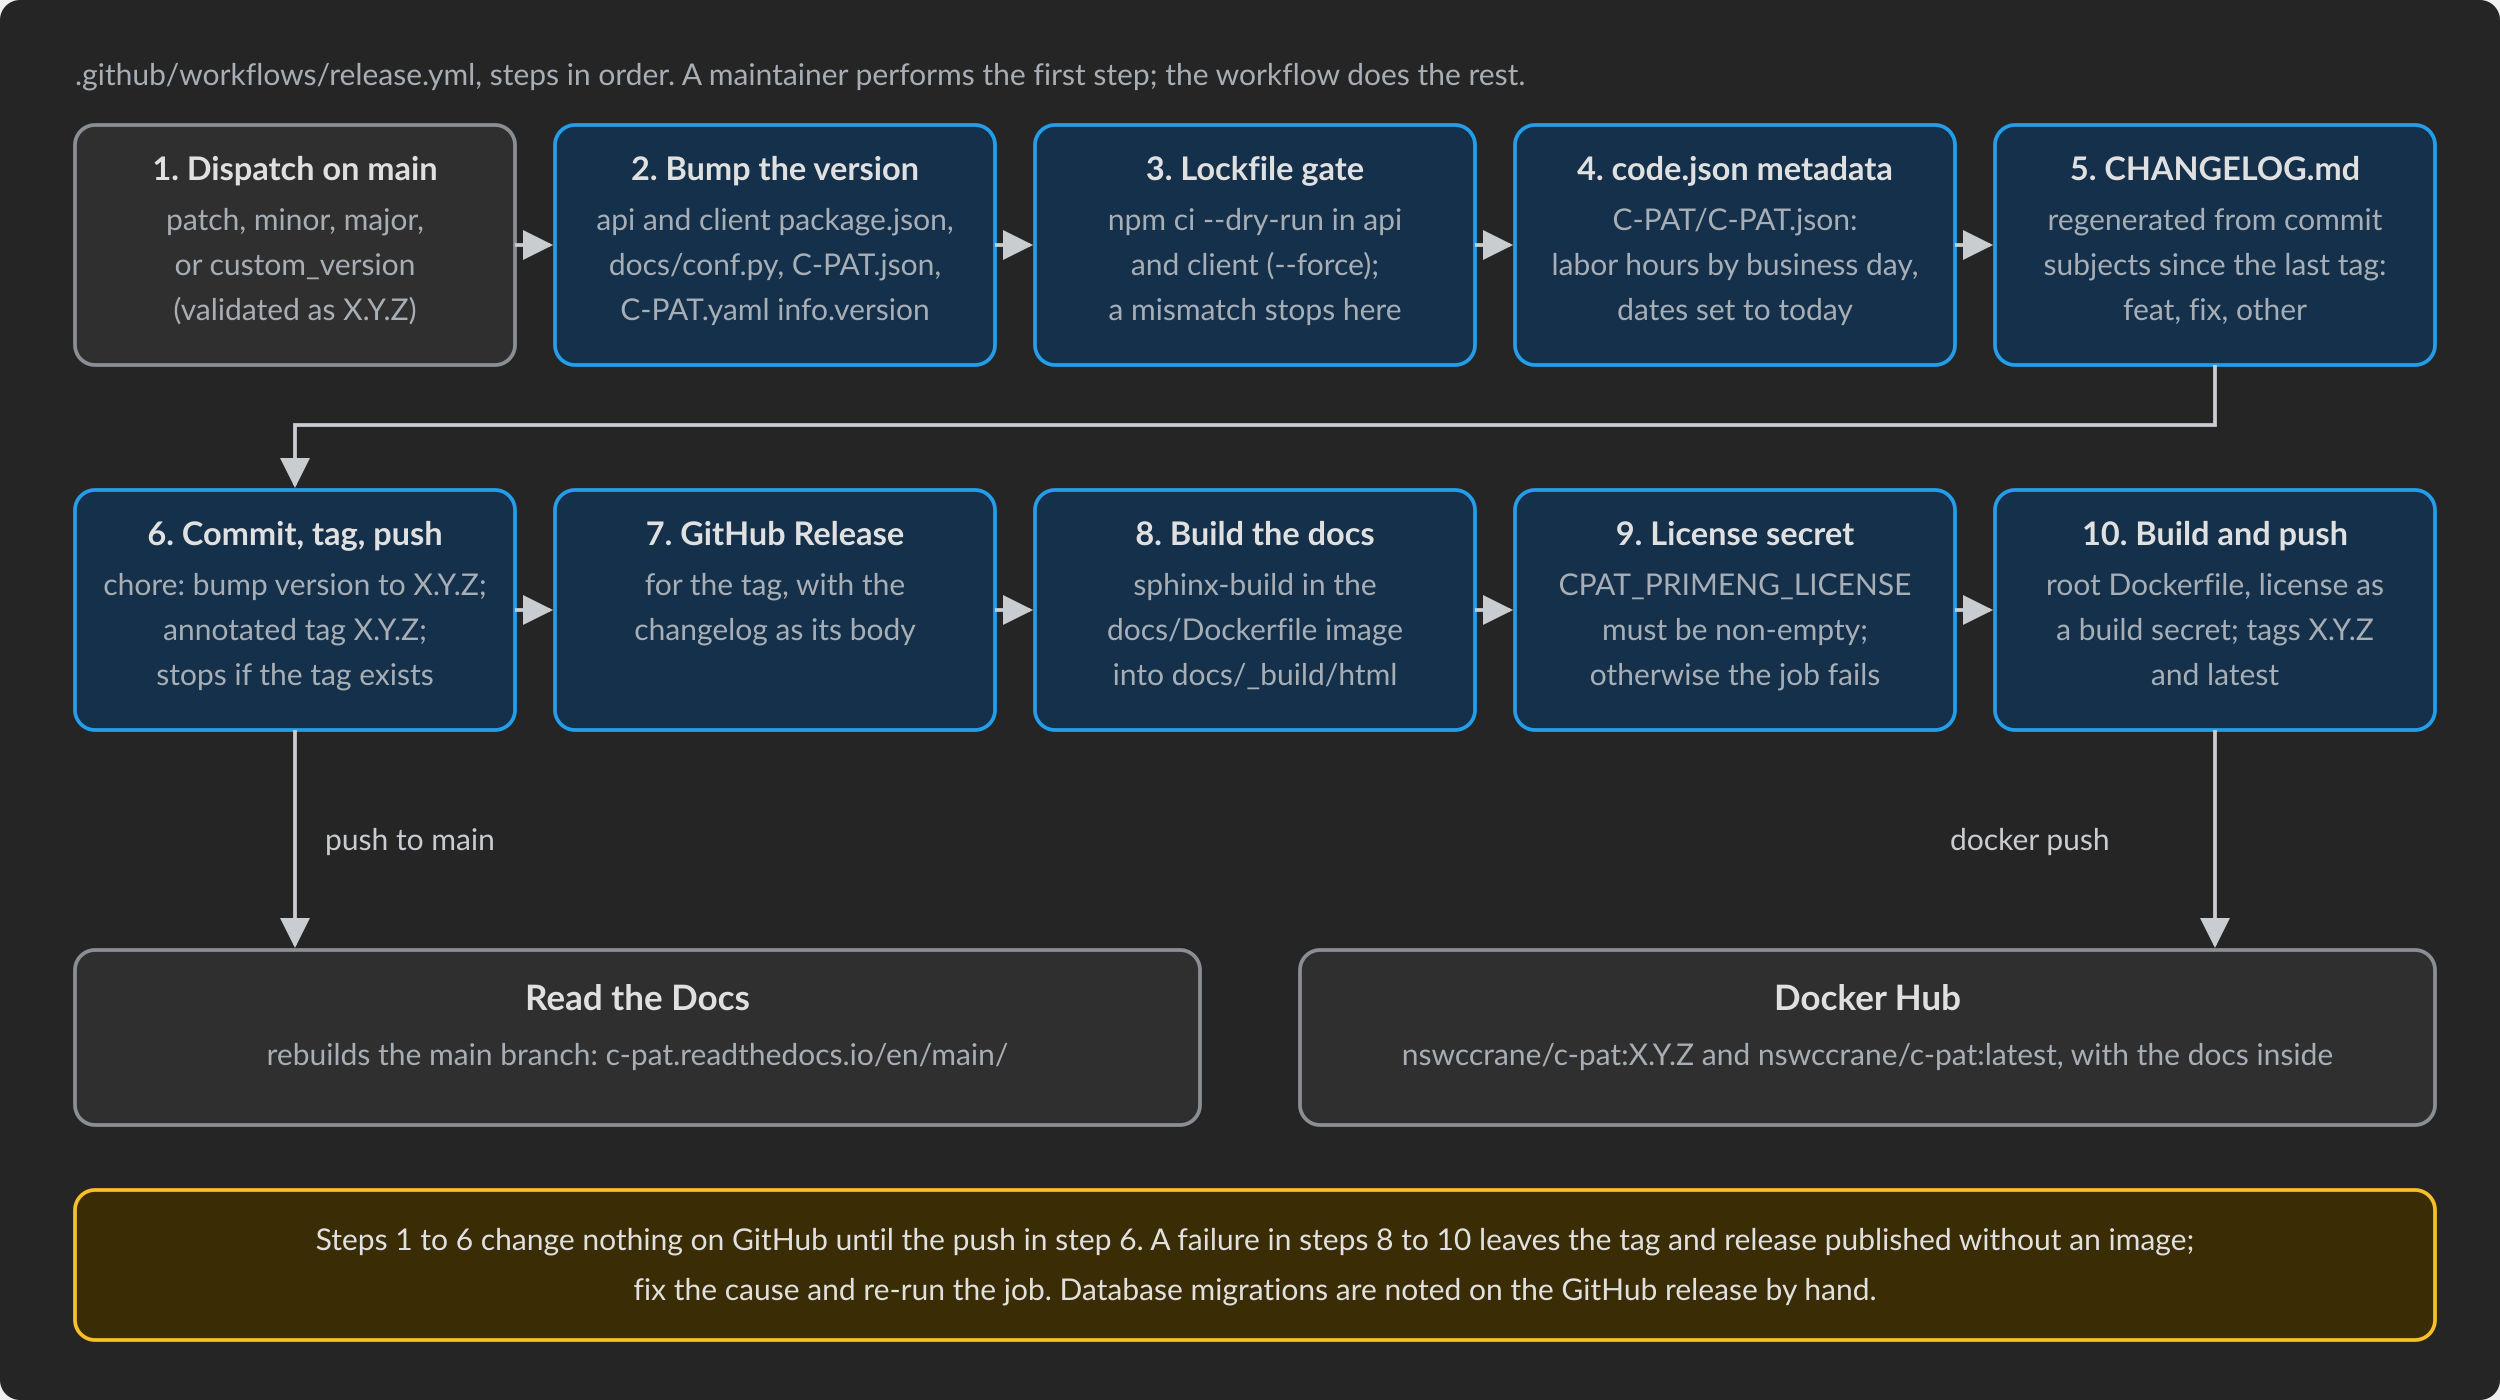
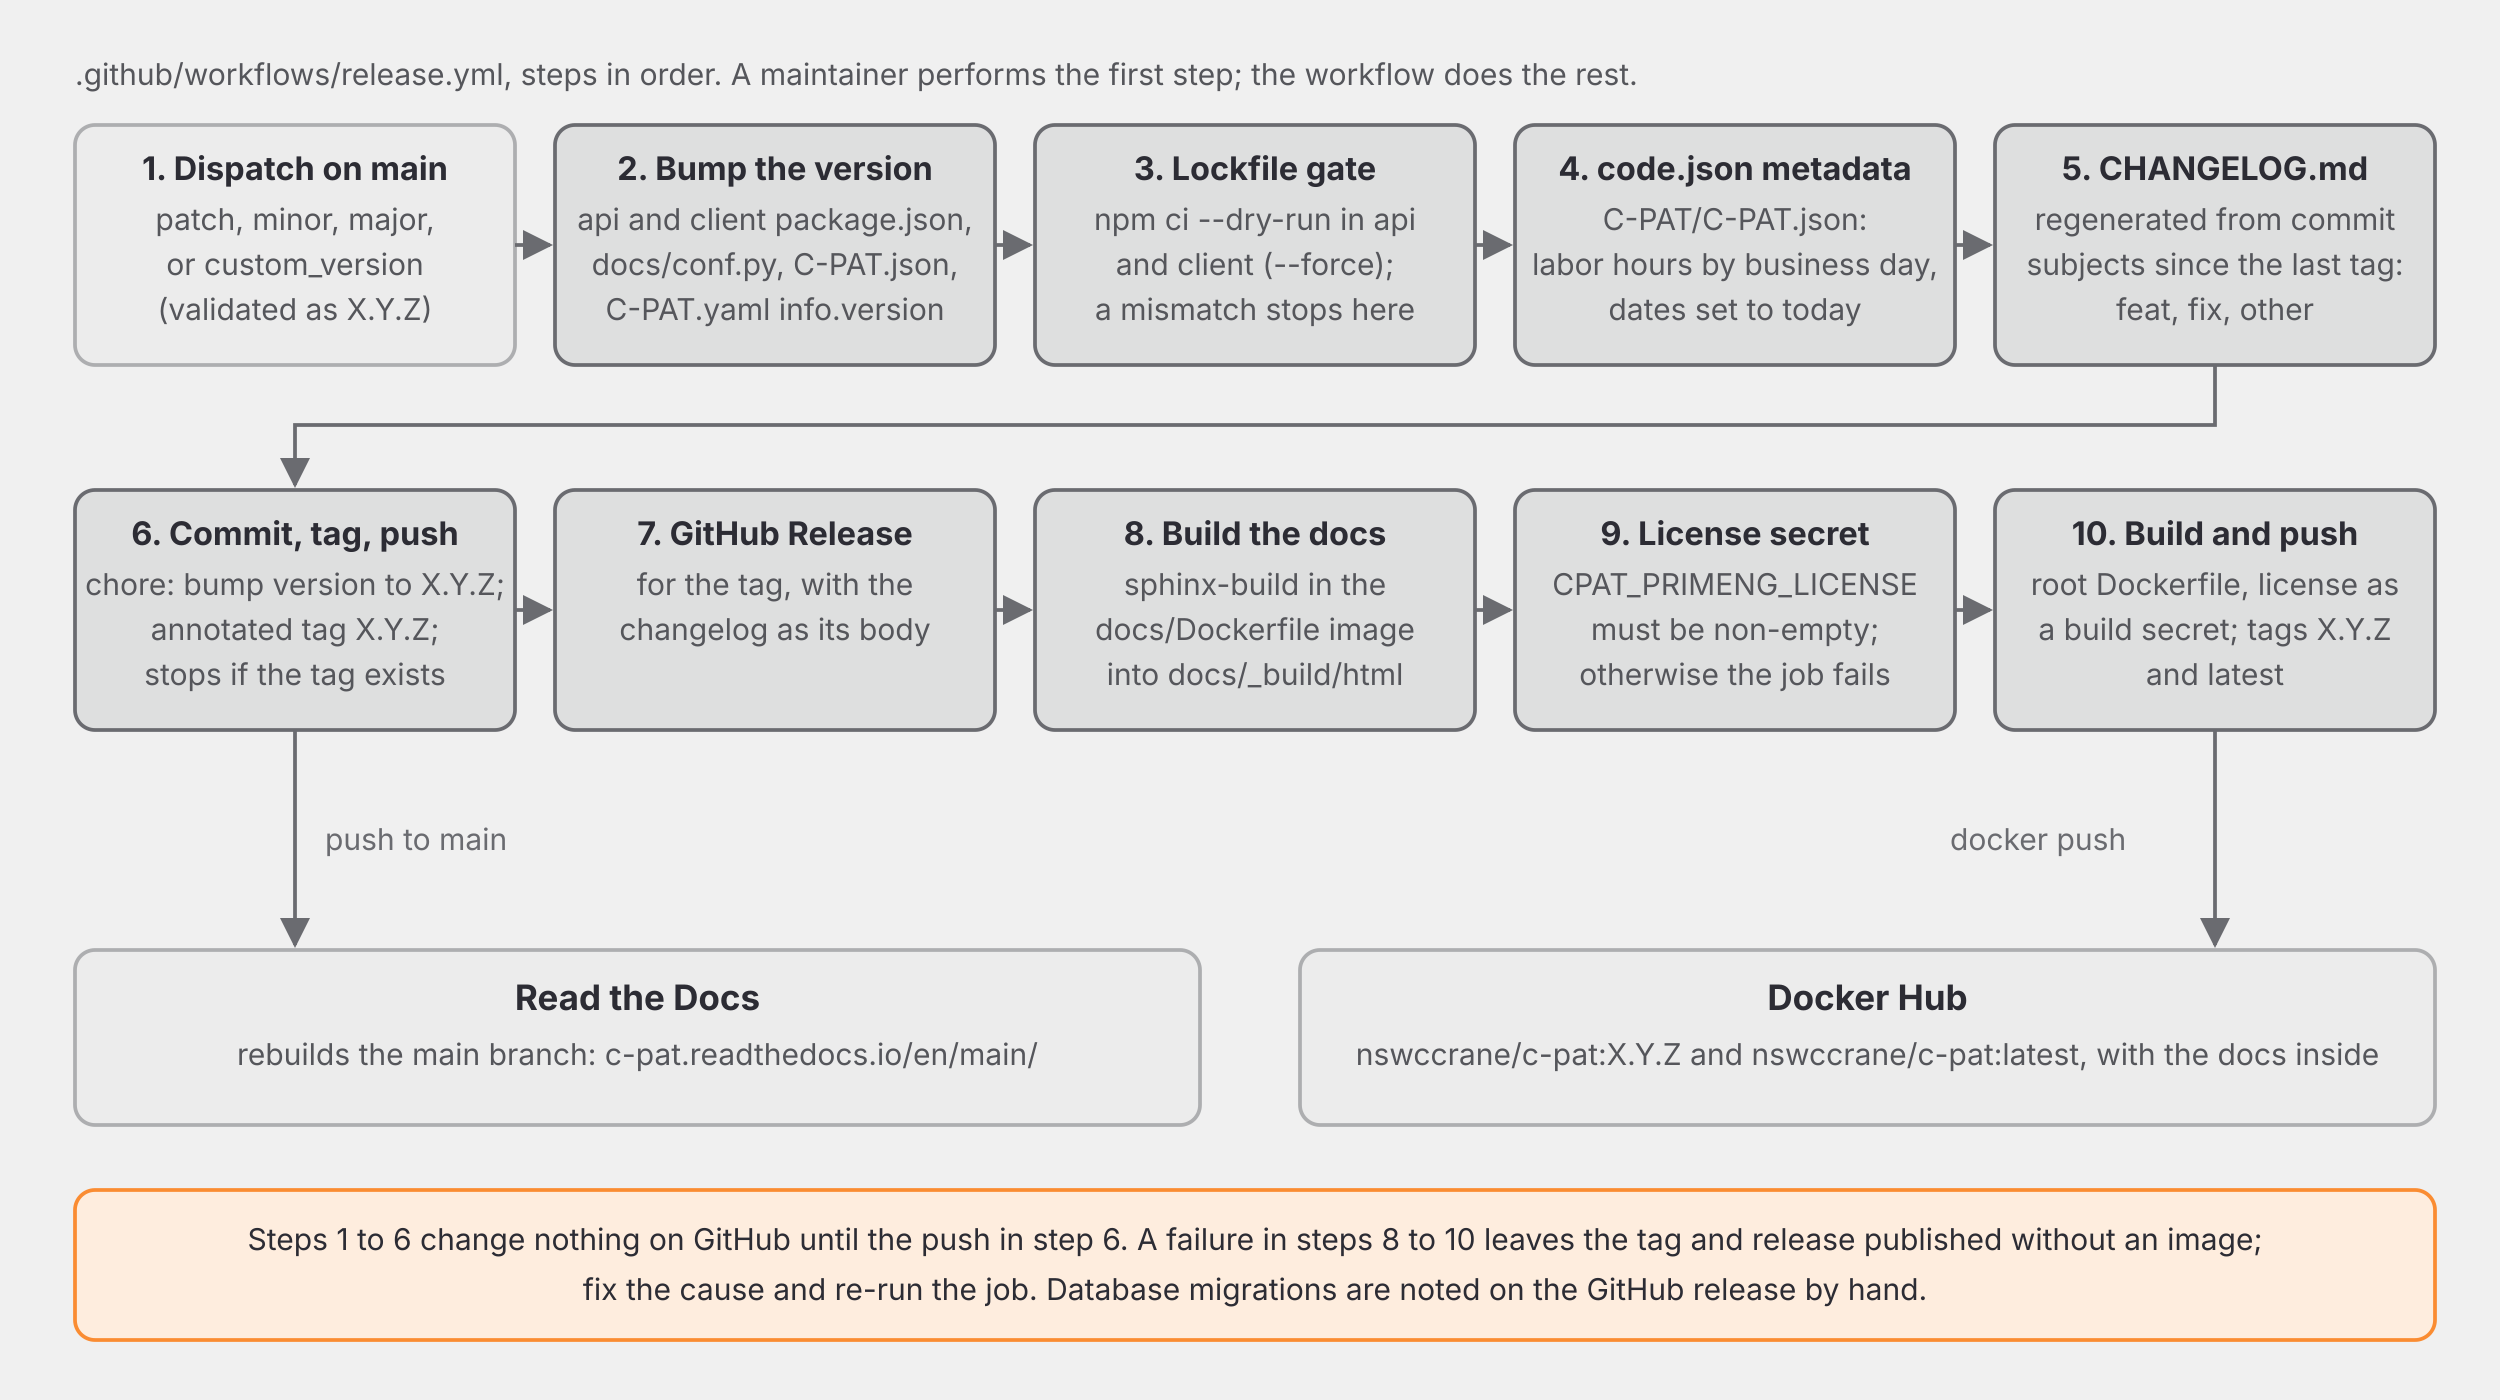
- <svg xmlns="http://www.w3.org/2000/svg" width="1000" height="560" viewBox="0 0 1000 560" font-family="Lato, Helvetica, Arial, sans-serif" font-size="14">
+ <svg xmlns="http://www.w3.org/2000/svg" width="1000" height="560" viewBox="0 0 1000 560" font-family="Inter, Segoe UI, Helvetica, Arial, sans-serif" font-size="14">
+   <style>
+     @media screen and (prefers-color-scheme: dark) {
+       [fill="#ececec"] { fill: #3f4046; }
+       [fill="#dedfdf"] { fill: #16161d; }
+       [fill="#2c2c34"] { fill: #ffffff; }
+       [fill="#55565b"] { fill: #c4c4c6; }
+       [fill="#6a6b70"] { fill: #97979b; }
+       [fill="#feedde"] { fill: #4d3b34; }
+       [stroke="#adaeb0"] { stroke: #7f8084; }
+       [stroke="#6a6b70"] { stroke: #97979b; }
+     }
+   </style>
  <defs>
    <marker id="arrow" viewBox="0 0 10 10" refX="9" refY="5" markerWidth="8" markerHeight="8" orient="auto-start-reverse">
-       <path d="M 0 0 L 10 5 L 0 10 z" fill="#c9cdd1" />
+       <path d="M 0 0 L 10 5 L 0 10 z" fill="#6a6b70" />
    </marker>
  </defs>
-   <rect x="0" y="0" width="1000" height="560" rx="8" fill="#252525" />
-   <text x="30" y="34" fill="#a7aeb5" font-size="12">.github/workflows/release.yml, steps in order. A maintainer performs the first step; the workflow does the rest.</text>
-   <rect x="30" y="50" width="176" height="96" rx="8" fill="#2f2f2f" stroke="#8a8f95" stroke-width="1.5" />
-   <text x="118" y="72" text-anchor="middle" fill="#e0e0e0" font-size="13" font-weight="bold">1. Dispatch on main</text>
-   <text x="118" y="92" text-anchor="middle" fill="#a7aeb5" font-size="12">patch, minor, major,</text>
-   <text x="118" y="110" text-anchor="middle" fill="#a7aeb5" font-size="12">or custom_version</text>
-   <text x="118" y="128" text-anchor="middle" fill="#a7aeb5" font-size="12">(validated as X.Y.Z)</text>
-   <line x1="206" y1="98" x2="220" y2="98" stroke="#c9cdd1" stroke-width="1.5" marker-end="url(#arrow)" />
-   <rect x="222" y="50" width="176" height="96" rx="8" fill="#14304a" stroke="#249ee8" stroke-width="1.5" />
-   <text x="310" y="72" text-anchor="middle" fill="#e0e0e0" font-size="13" font-weight="bold">2. Bump the version</text>
-   <text x="310" y="92" text-anchor="middle" fill="#a7aeb5" font-size="12">api and client package.json,</text>
-   <text x="310" y="110" text-anchor="middle" fill="#a7aeb5" font-size="12">docs/conf.py, C-PAT.json,</text>
-   <text x="310" y="128" text-anchor="middle" fill="#a7aeb5" font-size="12">C-PAT.yaml info.version</text>
-   <line x1="398" y1="98" x2="412" y2="98" stroke="#c9cdd1" stroke-width="1.5" marker-end="url(#arrow)" />
-   <rect x="414" y="50" width="176" height="96" rx="8" fill="#14304a" stroke="#249ee8" stroke-width="1.5" />
-   <text x="502" y="72" text-anchor="middle" fill="#e0e0e0" font-size="13" font-weight="bold">3. Lockfile gate</text>
-   <text x="502" y="92" text-anchor="middle" fill="#a7aeb5" font-size="12">npm ci --dry-run in api</text>
-   <text x="502" y="110" text-anchor="middle" fill="#a7aeb5" font-size="12">and client (--force);</text>
-   <text x="502" y="128" text-anchor="middle" fill="#a7aeb5" font-size="12">a mismatch stops here</text>
-   <line x1="590" y1="98" x2="604" y2="98" stroke="#c9cdd1" stroke-width="1.5" marker-end="url(#arrow)" />
-   <rect x="606" y="50" width="176" height="96" rx="8" fill="#14304a" stroke="#249ee8" stroke-width="1.5" />
-   <text x="694" y="72" text-anchor="middle" fill="#e0e0e0" font-size="13" font-weight="bold">4. code.json metadata</text>
-   <text x="694" y="92" text-anchor="middle" fill="#a7aeb5" font-size="12">C-PAT/C-PAT.json:</text>
-   <text x="694" y="110" text-anchor="middle" fill="#a7aeb5" font-size="12">labor hours by business day,</text>
-   <text x="694" y="128" text-anchor="middle" fill="#a7aeb5" font-size="12">dates set to today</text>
-   <line x1="782" y1="98" x2="796" y2="98" stroke="#c9cdd1" stroke-width="1.5" marker-end="url(#arrow)" />
-   <rect x="798" y="50" width="176" height="96" rx="8" fill="#14304a" stroke="#249ee8" stroke-width="1.5" />
-   <text x="886" y="72" text-anchor="middle" fill="#e0e0e0" font-size="13" font-weight="bold">5. CHANGELOG.md</text>
-   <text x="886" y="92" text-anchor="middle" fill="#a7aeb5" font-size="12">regenerated from commit</text>
-   <text x="886" y="110" text-anchor="middle" fill="#a7aeb5" font-size="12">subjects since the last tag:</text>
-   <text x="886" y="128" text-anchor="middle" fill="#a7aeb5" font-size="12">feat, fix, other</text>
-   <path d="M 886 146 L 886 170 L 118 170 L 118 194" fill="none" stroke="#c9cdd1" stroke-width="1.5" marker-end="url(#arrow)" />
-   <rect x="30" y="196" width="176" height="96" rx="8" fill="#14304a" stroke="#249ee8" stroke-width="1.5" />
-   <text x="118" y="218" text-anchor="middle" fill="#e0e0e0" font-size="13" font-weight="bold">6. Commit, tag, push</text>
-   <text x="118" y="238" text-anchor="middle" fill="#a7aeb5" font-size="12">chore: bump version to X.Y.Z;</text>
-   <text x="118" y="256" text-anchor="middle" fill="#a7aeb5" font-size="12">annotated tag X.Y.Z;</text>
-   <text x="118" y="274" text-anchor="middle" fill="#a7aeb5" font-size="12">stops if the tag exists</text>
-   <line x1="206" y1="244" x2="220" y2="244" stroke="#c9cdd1" stroke-width="1.5" marker-end="url(#arrow)" />
-   <rect x="222" y="196" width="176" height="96" rx="8" fill="#14304a" stroke="#249ee8" stroke-width="1.5" />
-   <text x="310" y="218" text-anchor="middle" fill="#e0e0e0" font-size="13" font-weight="bold">7. GitHub Release</text>
-   <text x="310" y="238" text-anchor="middle" fill="#a7aeb5" font-size="12">for the tag, with the</text>
-   <text x="310" y="256" text-anchor="middle" fill="#a7aeb5" font-size="12">changelog as its body</text>
-   <line x1="398" y1="244" x2="412" y2="244" stroke="#c9cdd1" stroke-width="1.5" marker-end="url(#arrow)" />
-   <rect x="414" y="196" width="176" height="96" rx="8" fill="#14304a" stroke="#249ee8" stroke-width="1.5" />
-   <text x="502" y="218" text-anchor="middle" fill="#e0e0e0" font-size="13" font-weight="bold">8. Build the docs</text>
-   <text x="502" y="238" text-anchor="middle" fill="#a7aeb5" font-size="12">sphinx-build in the</text>
-   <text x="502" y="256" text-anchor="middle" fill="#a7aeb5" font-size="12">docs/Dockerfile image</text>
-   <text x="502" y="274" text-anchor="middle" fill="#a7aeb5" font-size="12">into docs/_build/html</text>
-   <line x1="590" y1="244" x2="604" y2="244" stroke="#c9cdd1" stroke-width="1.5" marker-end="url(#arrow)" />
-   <rect x="606" y="196" width="176" height="96" rx="8" fill="#14304a" stroke="#249ee8" stroke-width="1.5" />
-   <text x="694" y="218" text-anchor="middle" fill="#e0e0e0" font-size="13" font-weight="bold">9. License secret</text>
-   <text x="694" y="238" text-anchor="middle" fill="#a7aeb5" font-size="12">CPAT_PRIMENG_LICENSE</text>
-   <text x="694" y="256" text-anchor="middle" fill="#a7aeb5" font-size="12">must be non-empty;</text>
-   <text x="694" y="274" text-anchor="middle" fill="#a7aeb5" font-size="12">otherwise the job fails</text>
-   <line x1="782" y1="244" x2="796" y2="244" stroke="#c9cdd1" stroke-width="1.5" marker-end="url(#arrow)" />
-   <rect x="798" y="196" width="176" height="96" rx="8" fill="#14304a" stroke="#249ee8" stroke-width="1.5" />
-   <text x="886" y="218" text-anchor="middle" fill="#e0e0e0" font-size="13" font-weight="bold">10. Build and push</text>
-   <text x="886" y="238" text-anchor="middle" fill="#a7aeb5" font-size="12">root Dockerfile, license as</text>
-   <text x="886" y="256" text-anchor="middle" fill="#a7aeb5" font-size="12">a build secret; tags X.Y.Z</text>
-   <text x="886" y="274" text-anchor="middle" fill="#a7aeb5" font-size="12">and latest</text>
-   <line x1="118" y1="292" x2="118" y2="378" stroke="#c9cdd1" stroke-width="1.5" marker-end="url(#arrow)" />
-   <text x="130" y="340" fill="#c9cdd1" font-size="12">push to main</text>
-   <line x1="886" y1="292" x2="886" y2="378" stroke="#c9cdd1" stroke-width="1.5" marker-end="url(#arrow)" />
-   <text x="780" y="340" fill="#c9cdd1" font-size="12">docker push</text>
-   <rect x="30" y="380" width="450" height="70" rx="8" fill="#2f2f2f" stroke="#8a8f95" stroke-width="1.5" />
-   <text x="255" y="404" text-anchor="middle" fill="#e0e0e0" font-weight="bold">Read the Docs</text>
-   <text x="255" y="426" text-anchor="middle" fill="#a7aeb5" font-size="12">rebuilds the main branch: c-pat.readthedocs.io/en/main/</text>
-   <rect x="520" y="380" width="454" height="70" rx="8" fill="#2f2f2f" stroke="#8a8f95" stroke-width="1.5" />
-   <text x="747" y="404" text-anchor="middle" fill="#e0e0e0" font-weight="bold">Docker Hub</text>
-   <text x="747" y="426" text-anchor="middle" fill="#a7aeb5" font-size="12">nswccrane/c-pat:X.Y.Z and nswccrane/c-pat:latest, with the docs inside</text>
-   <rect x="30" y="476" width="944" height="60" rx="8" fill="#3a2d05" stroke="#f9bf26" stroke-width="1.5" />
-   <text x="502" y="500" text-anchor="middle" fill="#e0e0e0" font-size="12">Steps 1 to 6 change nothing on GitHub until the push in step 6. A failure in steps 8 to 10 leaves the tag and release published without an image;</text>
-   <text x="502" y="520" text-anchor="middle" fill="#e0e0e0" font-size="12">fix the cause and re-run the job. Database migrations are noted on the GitHub release by hand.</text>
+   <text x="30" y="34" fill="#55565b" font-size="12">.github/workflows/release.yml, steps in order. A maintainer performs the first step; the workflow does the rest.</text>
+   <rect x="30" y="50" width="176" height="96" rx="8" fill="#ececec" stroke="#adaeb0" stroke-width="1.5" />
+   <text x="118" y="72" text-anchor="middle" fill="#2c2c34" font-size="13" font-weight="bold">1. Dispatch on main</text>
+   <text x="118" y="92" text-anchor="middle" fill="#55565b" font-size="12">patch, minor, major,</text>
+   <text x="118" y="110" text-anchor="middle" fill="#55565b" font-size="12">or custom_version</text>
+   <text x="118" y="128" text-anchor="middle" fill="#55565b" font-size="12">(validated as X.Y.Z)</text>
+   <line x1="206" y1="98" x2="220" y2="98" stroke="#6a6b70" stroke-width="1.5" marker-end="url(#arrow)" />
+   <rect x="222" y="50" width="176" height="96" rx="8" fill="#dedfdf" stroke="#6a6b70" stroke-width="1.5" />
+   <text x="310" y="72" text-anchor="middle" fill="#2c2c34" font-size="13" font-weight="bold">2. Bump the version</text>
+   <text x="310" y="92" text-anchor="middle" fill="#55565b" font-size="12">api and client package.json,</text>
+   <text x="310" y="110" text-anchor="middle" fill="#55565b" font-size="12">docs/conf.py, C-PAT.json,</text>
+   <text x="310" y="128" text-anchor="middle" fill="#55565b" font-size="12">C-PAT.yaml info.version</text>
+   <line x1="398" y1="98" x2="412" y2="98" stroke="#6a6b70" stroke-width="1.5" marker-end="url(#arrow)" />
+   <rect x="414" y="50" width="176" height="96" rx="8" fill="#dedfdf" stroke="#6a6b70" stroke-width="1.5" />
+   <text x="502" y="72" text-anchor="middle" fill="#2c2c34" font-size="13" font-weight="bold">3. Lockfile gate</text>
+   <text x="502" y="92" text-anchor="middle" fill="#55565b" font-size="12">npm ci --dry-run in api</text>
+   <text x="502" y="110" text-anchor="middle" fill="#55565b" font-size="12">and client (--force);</text>
+   <text x="502" y="128" text-anchor="middle" fill="#55565b" font-size="12">a mismatch stops here</text>
+   <line x1="590" y1="98" x2="604" y2="98" stroke="#6a6b70" stroke-width="1.5" marker-end="url(#arrow)" />
+   <rect x="606" y="50" width="176" height="96" rx="8" fill="#dedfdf" stroke="#6a6b70" stroke-width="1.5" />
+   <text x="694" y="72" text-anchor="middle" fill="#2c2c34" font-size="13" font-weight="bold">4. code.json metadata</text>
+   <text x="694" y="92" text-anchor="middle" fill="#55565b" font-size="12">C-PAT/C-PAT.json:</text>
+   <text x="694" y="110" text-anchor="middle" fill="#55565b" font-size="12">labor hours by business day,</text>
+   <text x="694" y="128" text-anchor="middle" fill="#55565b" font-size="12">dates set to today</text>
+   <line x1="782" y1="98" x2="796" y2="98" stroke="#6a6b70" stroke-width="1.5" marker-end="url(#arrow)" />
+   <rect x="798" y="50" width="176" height="96" rx="8" fill="#dedfdf" stroke="#6a6b70" stroke-width="1.5" />
+   <text x="886" y="72" text-anchor="middle" fill="#2c2c34" font-size="13" font-weight="bold">5. CHANGELOG.md</text>
+   <text x="886" y="92" text-anchor="middle" fill="#55565b" font-size="12">regenerated from commit</text>
+   <text x="886" y="110" text-anchor="middle" fill="#55565b" font-size="12">subjects since the last tag:</text>
+   <text x="886" y="128" text-anchor="middle" fill="#55565b" font-size="12">feat, fix, other</text>
+   <path d="M 886 146 L 886 170 L 118 170 L 118 194" fill="none" stroke="#6a6b70" stroke-width="1.5" marker-end="url(#arrow)" />
+   <rect x="30" y="196" width="176" height="96" rx="8" fill="#dedfdf" stroke="#6a6b70" stroke-width="1.5" />
+   <text x="118" y="218" text-anchor="middle" fill="#2c2c34" font-size="13" font-weight="bold">6. Commit, tag, push</text>
+   <text x="118" y="238" text-anchor="middle" fill="#55565b" font-size="12">chore: bump version to X.Y.Z;</text>
+   <text x="118" y="256" text-anchor="middle" fill="#55565b" font-size="12">annotated tag X.Y.Z;</text>
+   <text x="118" y="274" text-anchor="middle" fill="#55565b" font-size="12">stops if the tag exists</text>
+   <line x1="206" y1="244" x2="220" y2="244" stroke="#6a6b70" stroke-width="1.5" marker-end="url(#arrow)" />
+   <rect x="222" y="196" width="176" height="96" rx="8" fill="#dedfdf" stroke="#6a6b70" stroke-width="1.5" />
+   <text x="310" y="218" text-anchor="middle" fill="#2c2c34" font-size="13" font-weight="bold">7. GitHub Release</text>
+   <text x="310" y="238" text-anchor="middle" fill="#55565b" font-size="12">for the tag, with the</text>
+   <text x="310" y="256" text-anchor="middle" fill="#55565b" font-size="12">changelog as its body</text>
+   <line x1="398" y1="244" x2="412" y2="244" stroke="#6a6b70" stroke-width="1.5" marker-end="url(#arrow)" />
+   <rect x="414" y="196" width="176" height="96" rx="8" fill="#dedfdf" stroke="#6a6b70" stroke-width="1.5" />
+   <text x="502" y="218" text-anchor="middle" fill="#2c2c34" font-size="13" font-weight="bold">8. Build the docs</text>
+   <text x="502" y="238" text-anchor="middle" fill="#55565b" font-size="12">sphinx-build in the</text>
+   <text x="502" y="256" text-anchor="middle" fill="#55565b" font-size="12">docs/Dockerfile image</text>
+   <text x="502" y="274" text-anchor="middle" fill="#55565b" font-size="12">into docs/_build/html</text>
+   <line x1="590" y1="244" x2="604" y2="244" stroke="#6a6b70" stroke-width="1.5" marker-end="url(#arrow)" />
+   <rect x="606" y="196" width="176" height="96" rx="8" fill="#dedfdf" stroke="#6a6b70" stroke-width="1.5" />
+   <text x="694" y="218" text-anchor="middle" fill="#2c2c34" font-size="13" font-weight="bold">9. License secret</text>
+   <text x="694" y="238" text-anchor="middle" fill="#55565b" font-size="12">CPAT_PRIMENG_LICENSE</text>
+   <text x="694" y="256" text-anchor="middle" fill="#55565b" font-size="12">must be non-empty;</text>
+   <text x="694" y="274" text-anchor="middle" fill="#55565b" font-size="12">otherwise the job fails</text>
+   <line x1="782" y1="244" x2="796" y2="244" stroke="#6a6b70" stroke-width="1.5" marker-end="url(#arrow)" />
+   <rect x="798" y="196" width="176" height="96" rx="8" fill="#dedfdf" stroke="#6a6b70" stroke-width="1.5" />
+   <text x="886" y="218" text-anchor="middle" fill="#2c2c34" font-size="13" font-weight="bold">10. Build and push</text>
+   <text x="886" y="238" text-anchor="middle" fill="#55565b" font-size="12">root Dockerfile, license as</text>
+   <text x="886" y="256" text-anchor="middle" fill="#55565b" font-size="12">a build secret; tags X.Y.Z</text>
+   <text x="886" y="274" text-anchor="middle" fill="#55565b" font-size="12">and latest</text>
+   <line x1="118" y1="292" x2="118" y2="378" stroke="#6a6b70" stroke-width="1.5" marker-end="url(#arrow)" />
+   <text x="130" y="340" fill="#6a6b70" font-size="12">push to main</text>
+   <line x1="886" y1="292" x2="886" y2="378" stroke="#6a6b70" stroke-width="1.5" marker-end="url(#arrow)" />
+   <text x="780" y="340" fill="#6a6b70" font-size="12">docker push</text>
+   <rect x="30" y="380" width="450" height="70" rx="8" fill="#ececec" stroke="#adaeb0" stroke-width="1.5" />
+   <text x="255" y="404" text-anchor="middle" fill="#2c2c34" font-weight="bold">Read the Docs</text>
+   <text x="255" y="426" text-anchor="middle" fill="#55565b" font-size="12">rebuilds the main branch: c-pat.readthedocs.io/en/main/</text>
+   <rect x="520" y="380" width="454" height="70" rx="8" fill="#ececec" stroke="#adaeb0" stroke-width="1.5" />
+   <text x="747" y="404" text-anchor="middle" fill="#2c2c34" font-weight="bold">Docker Hub</text>
+   <text x="747" y="426" text-anchor="middle" fill="#55565b" font-size="12">nswccrane/c-pat:X.Y.Z and nswccrane/c-pat:latest, with the docs inside</text>
+   <rect x="30" y="476" width="944" height="60" rx="8" fill="#feedde" stroke="#fa8c32" stroke-width="1.5" />
+   <text x="502" y="500" text-anchor="middle" fill="#2c2c34" font-size="12">Steps 1 to 6 change nothing on GitHub until the push in step 6. A failure in steps 8 to 10 leaves the tag and release published without an image;</text>
+   <text x="502" y="520" text-anchor="middle" fill="#2c2c34" font-size="12">fix the cause and re-run the job. Database migrations are noted on the GitHub release by hand.</text>
</svg>
